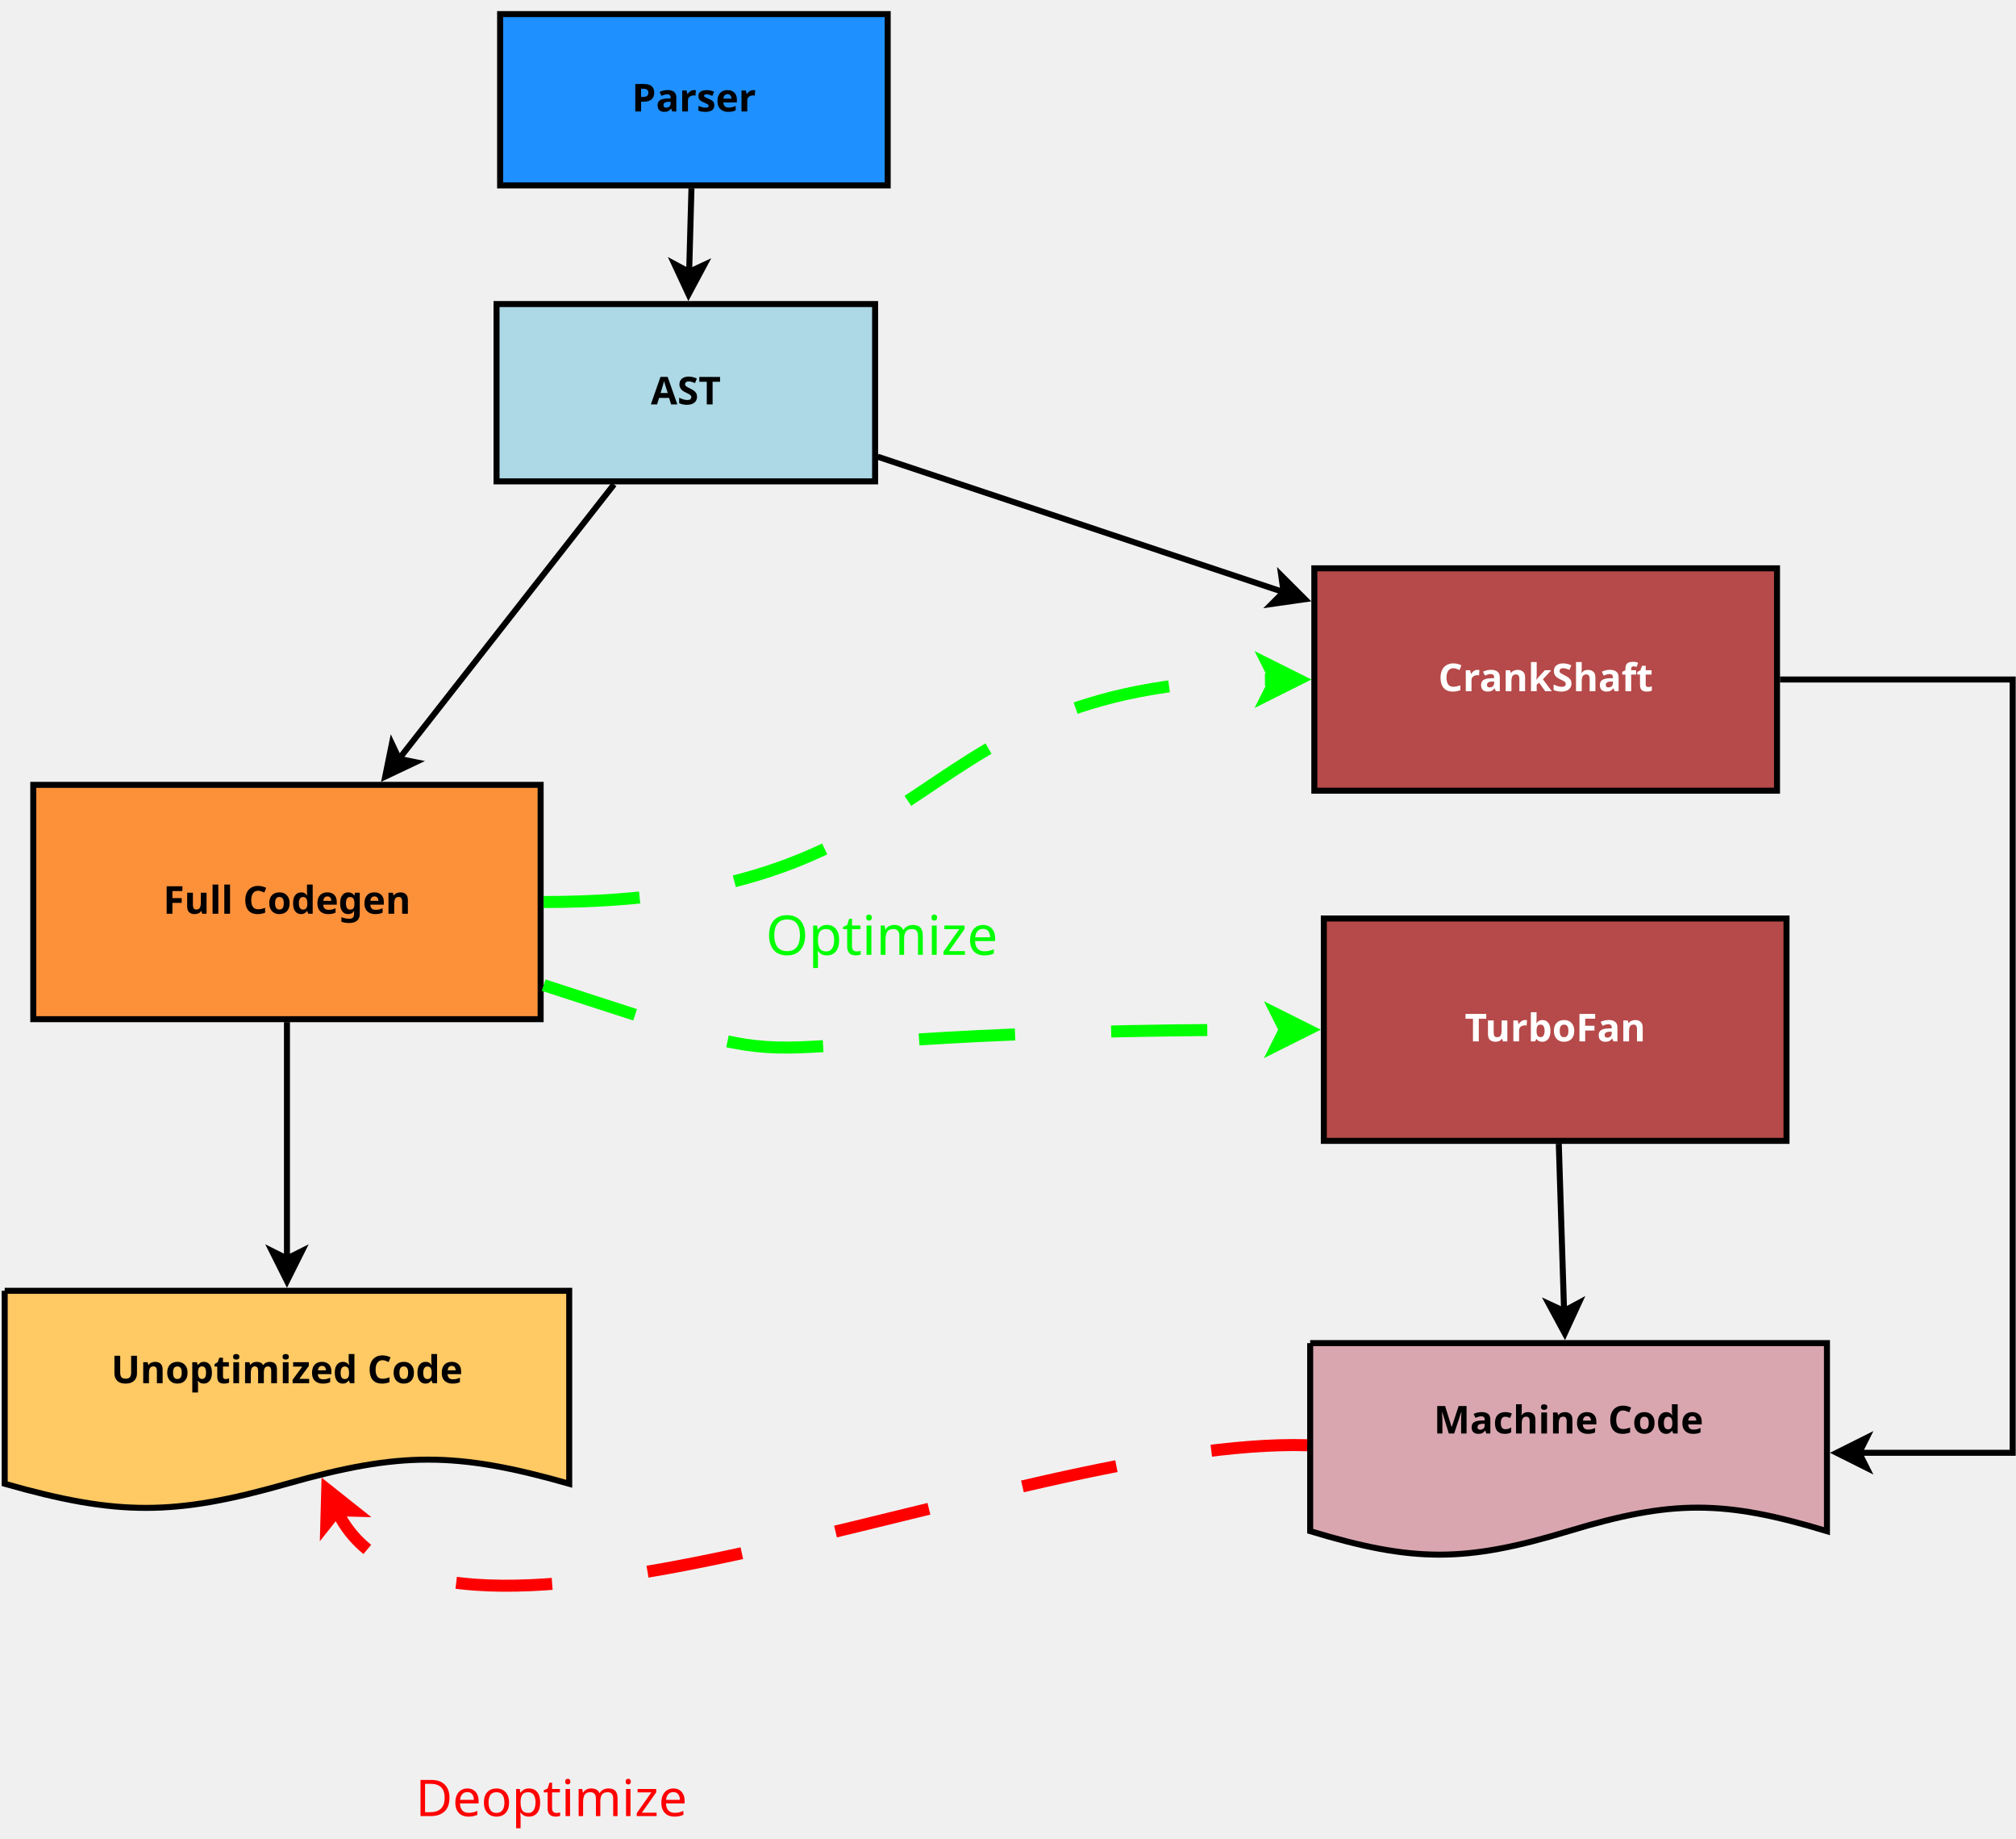
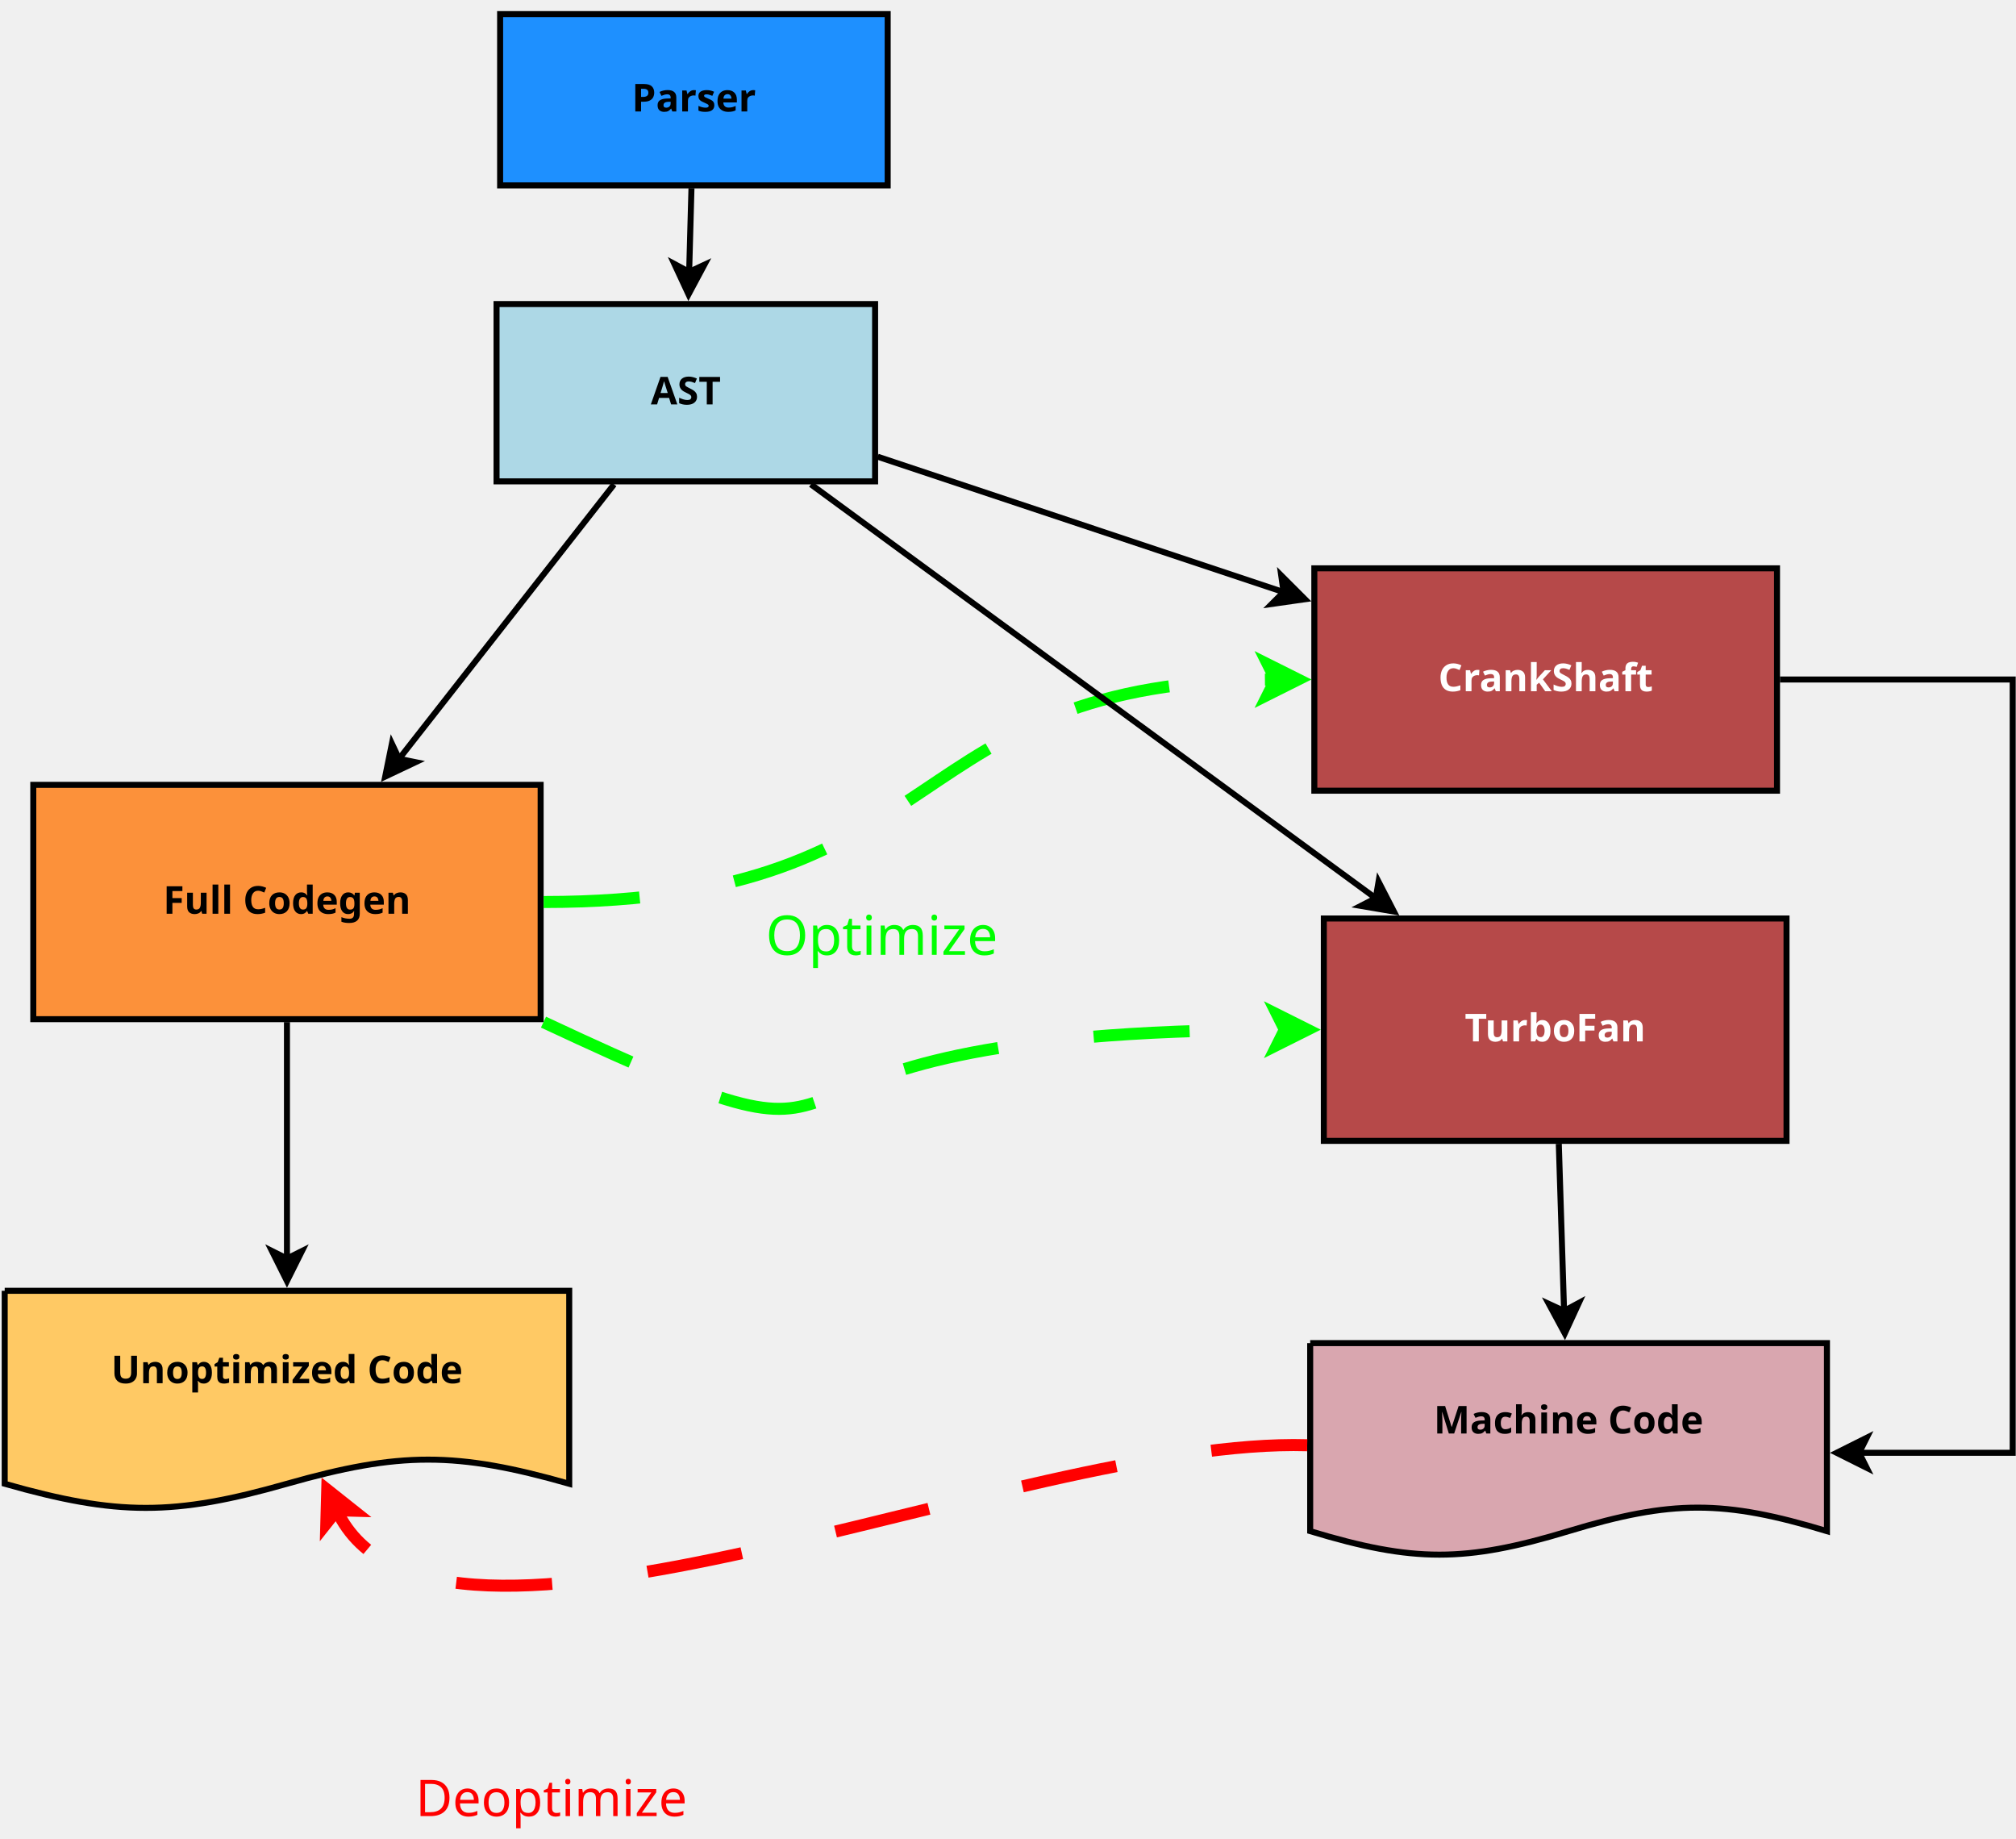
<svg xmlns="http://www.w3.org/2000/svg" width="34cm" height="31cm" viewBox="246 5 671 605">
  <g>
-     <rect style="fill: #1e90ff" x="412.457" y="6.296" width="129" height="57" />
-     <rect style="fill: none; fill-opacity:0; stroke-width: 2; stroke: #000000" x="412.457" y="6.296" width="129" height="57" />
-     <text font-size="12.8" style="fill: #000000;text-anchor:middle;font-family:sans-serif;font-style:normal;font-weight:700" x="476.957" y="38.697">
-       <tspan x="476.957" y="38.697">Parser</tspan>
+     <rect style="fill: #1e90ff" x="412.456" y="6.296" width="129" height="57" />
+     <rect style="fill: none; fill-opacity:0; stroke-width: 2; stroke: #000000" x="412.456" y="6.296" width="129" height="57" />
+     <text font-size="12.8" style="fill: #000000;text-anchor:middle;font-family:sans-serif;font-style:normal;font-weight:700" x="476.956" y="38.697">
+       <tspan x="476.956" y="38.697">Parser</tspan>
    </text>
  </g>
  <g>
    <rect style="fill: #add8e6" x="411.268" y="102.783" width="126" height="59" />
    <rect style="fill: none; fill-opacity:0; stroke-width: 2; stroke: #000000" x="411.268" y="102.783" width="126" height="59" />
    <text font-size="12.8" style="fill: #000000;text-anchor:middle;font-family:sans-serif;font-style:normal;font-weight:700" x="474.268" y="136.183">
      <tspan x="474.268" y="136.183">AST</tspan>
    </text>
  </g>
  <text font-size="12.8" style="fill: #000000;text-anchor:start;font-family:sans-serif;font-style:normal;font-weight:normal" x="474.268" y="132.283">
    <tspan x="474.268" y="132.283" />
  </text>
  <g>
-     <rect style="fill: #b64949" x="686.619" y="307.244" width="154" height="74" />
-     <rect style="fill: none; fill-opacity:0; stroke-width: 2; stroke: #000000" x="686.619" y="307.244" width="154" height="74" />
-     <text font-size="12.8" style="fill: #ffffff;text-anchor:middle;font-family:sans-serif;font-style:normal;font-weight:700" x="763.619" y="348.144">
-       <tspan x="763.619" y="348.144">TurboFan</tspan>
+     <rect style="fill: #b64949" x="686.62" y="307.244" width="154" height="74" />
+     <rect style="fill: none; fill-opacity:0; stroke-width: 2; stroke: #000000" x="686.62" y="307.244" width="154" height="74" />
+     <text font-size="12.8" style="fill: #ffffff;text-anchor:middle;font-family:sans-serif;font-style:normal;font-weight:700" x="763.62" y="348.144">
+       <tspan x="763.62" y="348.144">TurboFan</tspan>
    </text>
  </g>
  <g>
-     <path style="fill: #d9a6af" d="M 682.078 448.541 L 854.078,448.541 L 854.078,511.112 C 819.678,500.684 802.478,500.684 768.078,511.112 C 733.678,521.541 716.478,521.541 682.078,511.112 L 682.078,448.541z" />
-     <path style="fill: none; fill-opacity:0; stroke-width: 2; stroke: #000000" d="M 682.078 448.541 L 854.078,448.541 L 854.078,511.112 C 819.678,500.684 802.478,500.684 768.078,511.112 C 733.678,521.541 716.478,521.541 682.078,511.112 L 682.078,448.541" />
-     <text font-size="12.8" style="fill: #000000;text-anchor:middle;font-family:sans-serif;font-style:normal;font-weight:700" x="768.078" y="478.612">
-       <tspan x="768.078" y="478.612">Machine Code</tspan>
+     <path style="fill: #d9a6af" d="M 682.078 448.54 L 854.078,448.54 L 854.078,511.111 C 819.678,500.683 802.478,500.683 768.078,511.111 C 733.678,521.54 716.478,521.54 682.078,511.111 L 682.078,448.54z" />
+     <path style="fill: none; fill-opacity:0; stroke-width: 2; stroke: #000000" d="M 682.078 448.54 L 854.078,448.54 L 854.078,511.111 C 819.678,500.683 802.478,500.683 768.078,511.111 C 733.678,521.54 716.478,521.54 682.078,511.111 L 682.078,448.54" />
+     <text font-size="12.8" style="fill: #000000;text-anchor:middle;font-family:sans-serif;font-style:normal;font-weight:700" x="768.078" y="478.611">
+       <tspan x="768.078" y="478.611">Machine Code</tspan>
    </text>
  </g>
  <g>
    <line style="fill: none; fill-opacity:0; stroke-width: 2; stroke: #000000" x1="476.145" y1="64.214" x2="475.377" y2="92.062" />
    <polygon style="fill: #000000" points="475.17,99.559 470.448,89.425 475.377,92.062 480.444,89.701 " />
    <polygon style="fill: none; fill-opacity:0; stroke-width: 2; stroke: #000000" points="475.17,99.559 470.448,89.425 475.377,92.062 480.444,89.701 " />
  </g>
  <g>
-     <path style="fill: #ffc964" d="M 247.564 431.127 L 435.458,431.127 L 435.458,495.344 C 397.879,484.641 379.09,484.641 341.511,495.344 C 303.932,506.047 285.143,506.047 247.564,495.344 L 247.564,431.127z" />
-     <path style="fill: none; fill-opacity:0; stroke-width: 2; stroke: #000000" d="M 247.564 431.127 L 435.458,431.127 L 435.458,495.344 C 397.879,484.641 379.09,484.641 341.511,495.344 C 303.932,506.047 285.143,506.047 247.564,495.344 L 247.564,431.127" />
-     <text font-size="12.8" style="fill: #000000;text-anchor:middle;font-family:sans-serif;font-style:normal;font-weight:700" x="341.511" y="461.884">
-       <tspan x="341.511" y="461.884">Unoptimized Code</tspan>
+     <path style="fill: #ffc964" d="M 247.564 431.126 L 435.459,431.126 L 435.459,495.343 C 397.88,484.64 379.09,484.64 341.511,495.343 C 303.932,506.046 285.143,506.046 247.564,495.343 L 247.564,431.126z" />
+     <path style="fill: none; fill-opacity:0; stroke-width: 2; stroke: #000000" d="M 247.564 431.126 L 435.459,431.126 L 435.459,495.343 C 397.88,484.64 379.09,484.64 341.511,495.343 C 303.932,506.046 285.143,506.046 247.564,495.343 L 247.564,431.126" />
+     <text font-size="12.8" style="fill: #000000;text-anchor:middle;font-family:sans-serif;font-style:normal;font-weight:700" x="341.511" y="461.883">
+       <tspan x="341.511" y="461.883">Unoptimized Code</tspan>
    </text>
  </g>
  <g>
-     <rect style="fill: #fc913a" x="257.077" y="262.773" width="168.867" height="77.974" />
-     <rect style="fill: none; fill-opacity:0; stroke-width: 2; stroke: #000000" x="257.077" y="262.773" width="168.867" height="77.974" />
-     <text font-size="12.8" style="fill: #000000;text-anchor:middle;font-family:sans-serif;font-style:normal;font-weight:700" x="341.511" y="305.66">
-       <tspan x="341.511" y="305.66">Full Codegen</tspan>
+     <rect style="fill: #fc913a" x="257.078" y="262.772" width="168.867" height="77.974" />
+     <rect style="fill: none; fill-opacity:0; stroke-width: 2; stroke: #000000" x="257.078" y="262.772" width="168.867" height="77.974" />
+     <text font-size="12.8" style="fill: #000000;text-anchor:middle;font-family:sans-serif;font-style:normal;font-weight:700" x="341.512" y="305.659">
+       <tspan x="341.512" y="305.659">Full Codegen</tspan>
    </text>
  </g>
  <g>
-     <line style="fill: none; fill-opacity:0; stroke-width: 2; stroke: #000000" x1="450.372" y1="162.787" x2="378.832" y2="254.116" />
-     <polygon style="fill: #000000" points="374.207,260.02 376.438,249.064 378.832,254.116 384.31,255.231 " />
-     <polygon style="fill: none; fill-opacity:0; stroke-width: 2; stroke: #000000" points="374.207,260.02 376.438,249.064 378.832,254.116 384.31,255.231 " />
+     <line style="fill: none; fill-opacity:0; stroke-width: 2; stroke: #000000" x1="450.373" y1="162.787" x2="378.833" y2="254.115" />
+     <polygon style="fill: #000000" points="374.208,260.019 376.438,249.064 378.833,254.115 384.311,255.23 " />
+     <polygon style="fill: none; fill-opacity:0; stroke-width: 2; stroke: #000000" points="374.208,260.019 376.438,249.064 378.833,254.115 384.311,255.23 " />
  </g>
  <g>
-     <line style="fill: none; fill-opacity:0; stroke-width: 2; stroke: #000000" x1="341.511" y1="341.715" x2="341.511" y2="420.392" />
-     <polygon style="fill: #000000" points="341.511,427.892 336.511,417.892 341.511,420.392 346.511,417.892 " />
-     <polygon style="fill: none; fill-opacity:0; stroke-width: 2; stroke: #000000" points="341.511,427.892 336.511,417.892 341.511,420.392 346.511,417.892 " />
+     <line style="fill: none; fill-opacity:0; stroke-width: 2; stroke: #000000" x1="341.512" y1="341.714" x2="341.511" y2="420.391" />
+     <polygon style="fill: #000000" points="341.511,427.891 336.511,417.891 341.511,420.391 346.511,417.891 " />
+     <polygon style="fill: none; fill-opacity:0; stroke-width: 2; stroke: #000000" points="341.511,427.891 336.511,417.891 341.511,420.391 346.511,417.891 " />
  </g>
  <g>
-     <rect style="fill: #b64949" x="683.457" y="190.718" width="154" height="74" />
-     <rect style="fill: none; fill-opacity:0; stroke-width: 2; stroke: #000000" x="683.457" y="190.718" width="154" height="74" />
-     <text font-size="12.8" style="fill: #ffffff;text-anchor:middle;font-family:sans-serif;font-style:normal;font-weight:700" x="760.457" y="231.618">
-       <tspan x="760.457" y="231.618">CrankShaft</tspan>
+     <rect style="fill: #b64949" x="683.456" y="190.718" width="154" height="74" />
+     <rect style="fill: none; fill-opacity:0; stroke-width: 2; stroke: #000000" x="683.456" y="190.718" width="154" height="74" />
+     <text font-size="12.8" style="fill: #ffffff;text-anchor:middle;font-family:sans-serif;font-style:normal;font-weight:700" x="760.456" y="231.618">
+       <tspan x="760.456" y="231.618">CrankShaft</tspan>
    </text>
  </g>
  <g>
-     <polyline style="fill: none; fill-opacity:0; stroke-width: 2; stroke: #000000" points="838.453,227.718 915.898,227.718 915.898,485.041 864.806,485.041 " />
-     <polygon style="fill: #000000" points="857.306,485.041 867.306,480.041 864.806,485.041 867.306,490.041 " />
-     <polygon style="fill: none; fill-opacity:0; stroke-width: 2; stroke: #000000" points="857.306,485.041 867.306,480.041 864.806,485.041 867.306,490.041 " />
+     <polyline style="fill: none; fill-opacity:0; stroke-width: 2; stroke: #000000" points="838.452,227.718 915.898,227.718 915.898,485.04 864.806,485.04 " />
+     <polygon style="fill: #000000" points="857.306,485.04 867.306,480.04 864.806,485.04 867.306,490.04 " />
+     <polygon style="fill: none; fill-opacity:0; stroke-width: 2; stroke: #000000" points="857.306,485.04 867.306,480.04 864.806,485.04 867.306,490.04 " />
  </g>
  <g>
-     <line style="fill: none; fill-opacity:0; stroke-width: 2; stroke: #000000" x1="764.822" y1="382.227" x2="766.583" y2="437.825" />
-     <polygon style="fill: #000000" points="766.82,445.321 761.506,435.484 766.583,437.825 771.501,435.168 " />
-     <polygon style="fill: none; fill-opacity:0; stroke-width: 2; stroke: #000000" points="766.82,445.321 761.506,435.484 766.583,437.825 771.501,435.168 " />
+     <line style="fill: none; fill-opacity:0; stroke-width: 2; stroke: #000000" x1="764.823" y1="382.227" x2="766.583" y2="437.824" />
+     <polygon style="fill: #000000" points="766.82,445.32 761.506,435.483 766.583,437.824 771.501,435.167 " />
+     <polygon style="fill: none; fill-opacity:0; stroke-width: 2; stroke: #000000" points="766.82,445.32 761.506,435.483 766.583,437.824 771.501,435.167 " />
  </g>
  <g>
-     <line style="fill: none; fill-opacity:0; stroke-width: 2; stroke: #000000" x1="538.129" y1="153.579" x2="673.228" y2="198.63" />
-     <polygon style="fill: #000000" points="680.343,201.002 669.274,202.582 673.228,198.63 672.438,193.096 " />
-     <polygon style="fill: none; fill-opacity:0; stroke-width: 2; stroke: #000000" points="680.343,201.002 669.274,202.582 673.228,198.63 672.438,193.096 " />
+     <line style="fill: none; fill-opacity:0; stroke-width: 2; stroke: #000000" x1="538.129" y1="153.579" x2="673.227" y2="198.63" />
+     <polygon style="fill: #000000" points="680.342,201.002 669.274,202.582 673.227,198.63 672.438,193.095 " />
+     <polygon style="fill: none; fill-opacity:0; stroke-width: 2; stroke: #000000" points="680.342,201.002 669.274,202.582 673.227,198.63 672.438,193.095 " />
  </g>
  <g>
-     <path style="fill: none; fill-opacity:0; stroke-width: 4; stroke-dasharray: 32; stroke: #ff0000" d="M 681.078 482.522 C 585.11,479.744 389.897,572.382 358.09,504.151" />
-     <polygon style="fill: #ff0000" points="354.921,497.353 363.678,504.304 358.09,504.151 354.614,508.529 " />
-     <polygon style="fill: none; fill-opacity:0; stroke-width: 4; stroke: #ff0000" points="354.921,497.353 363.678,504.304 358.09,504.151 354.614,508.529 " />
+     <path style="fill: none; fill-opacity:0; stroke-width: 4; stroke-dasharray: 32; stroke: #ff0000" d="M 681.078 482.522 C 585.11,479.744 389.897,572.381 358.089,504.15" />
+     <polygon style="fill: #ff0000" points="354.92,497.352 363.677,504.303 358.089,504.15 354.614,508.529 " />
+     <polygon style="fill: none; fill-opacity:0; stroke-width: 4; stroke: #ff0000" points="354.92,497.352 363.677,504.303 358.089,504.15 354.614,508.529 " />
  </g>
-   <text font-size="16.865" style="fill: #ff0000;text-anchor:start;font-family:sans-serif;font-style:normal;font-weight:normal" x="384.322" y="605.94">
+   <text font-size="16.866" style="fill: #ff0000;text-anchor:start;font-family:sans-serif;font-style:normal;font-weight:normal" x="384.322" y="605.94">
    <tspan x="384.322" y="605.94">Deoptimize</tspan>
  </text>
-   <text font-size="12.8" style="fill: #000000;text-anchor:start;font-family:sans-serif;font-style:normal;font-weight:normal" x="367.674" y="364.531">
-     <tspan x="367.674" y="364.531" />
+   <text font-size="12.8" style="fill: #000000;text-anchor:start;font-family:sans-serif;font-style:normal;font-weight:normal" x="367.674" y="364.532">
+     <tspan x="367.674" y="364.532" />
  </text>
  <g>
-     <path style="fill: none; fill-opacity:0; stroke-width: 4; stroke-dasharray: 32; stroke: #00ff00" d="M 426.951 329.42 C 536.358,364.84 462.6,344.244 673.643,344.244" />
+     <path style="fill: none; fill-opacity:0; stroke-width: 4; stroke-dasharray: 32; stroke: #00ff00" d="M 426.895 341.736 C 562.355,405.16 462.599,344.244 673.643,344.244" />
    <polygon style="fill: #00ff00" points="681.143,344.244 671.143,349.244 673.643,344.244 671.143,339.244 " />
    <polygon style="fill: none; fill-opacity:0; stroke-width: 4; stroke: #00ff00" points="681.143,344.244 671.143,349.244 673.643,344.244 671.143,339.244 " />
  </g>
  <g>
-     <path style="fill: none; fill-opacity:0; stroke-width: 4; stroke-dasharray: 32; stroke: #00ff00" d="M 426.948 301.76 C 566.038,301.76 543.415,227.718 670.533,227.718" />
-     <polygon style="fill: #00ff00" points="678.033,227.718 668.033,232.718 670.533,227.718 668.033,222.718 " />
-     <polygon style="fill: none; fill-opacity:0; stroke-width: 4; stroke: #00ff00" points="678.033,227.718 668.033,232.718 670.533,227.718 668.033,222.718 " />
+     <path style="fill: none; fill-opacity:0; stroke-width: 4; stroke-dasharray: 32; stroke: #00ff00" d="M 426.947 301.76 C 566.037,301.76 543.414,227.718 670.532,227.718" />
+     <polygon style="fill: #00ff00" points="678.032,227.718 668.032,232.718 670.532,227.718 668.032,222.718 " />
+     <polygon style="fill: none; fill-opacity:0; stroke-width: 4; stroke: #00ff00" points="678.032,227.718 668.032,232.718 670.532,227.718 668.032,222.718 " />
  </g>
-   <text font-size="18.22" style="fill: #00ff00;text-anchor:start;font-family:sans-serif;font-style:normal;font-weight:normal" x="500.865" y="319.341">
-     <tspan x="500.865" y="319.341">Optimize</tspan>
+   <text font-size="18.22" style="fill: #00ff00;text-anchor:start;font-family:sans-serif;font-style:normal;font-weight:normal" x="500.864" y="319.342">
+     <tspan x="500.864" y="319.342">Optimize</tspan>
  </text>
+   <g>
+     <line style="fill: none; fill-opacity:0; stroke-width: 2; stroke: #000000" x1="515.894" y1="162.776" x2="703.896" y2="300.494" />
+     <polygon style="fill: #000000" points="709.947,304.926 698.925,303.05 703.896,300.494 704.834,294.983 " />
+     <polygon style="fill: none; fill-opacity:0; stroke-width: 2; stroke: #000000" points="709.947,304.926 698.925,303.05 703.896,300.494 704.834,294.983 " />
+   </g>
</svg>
